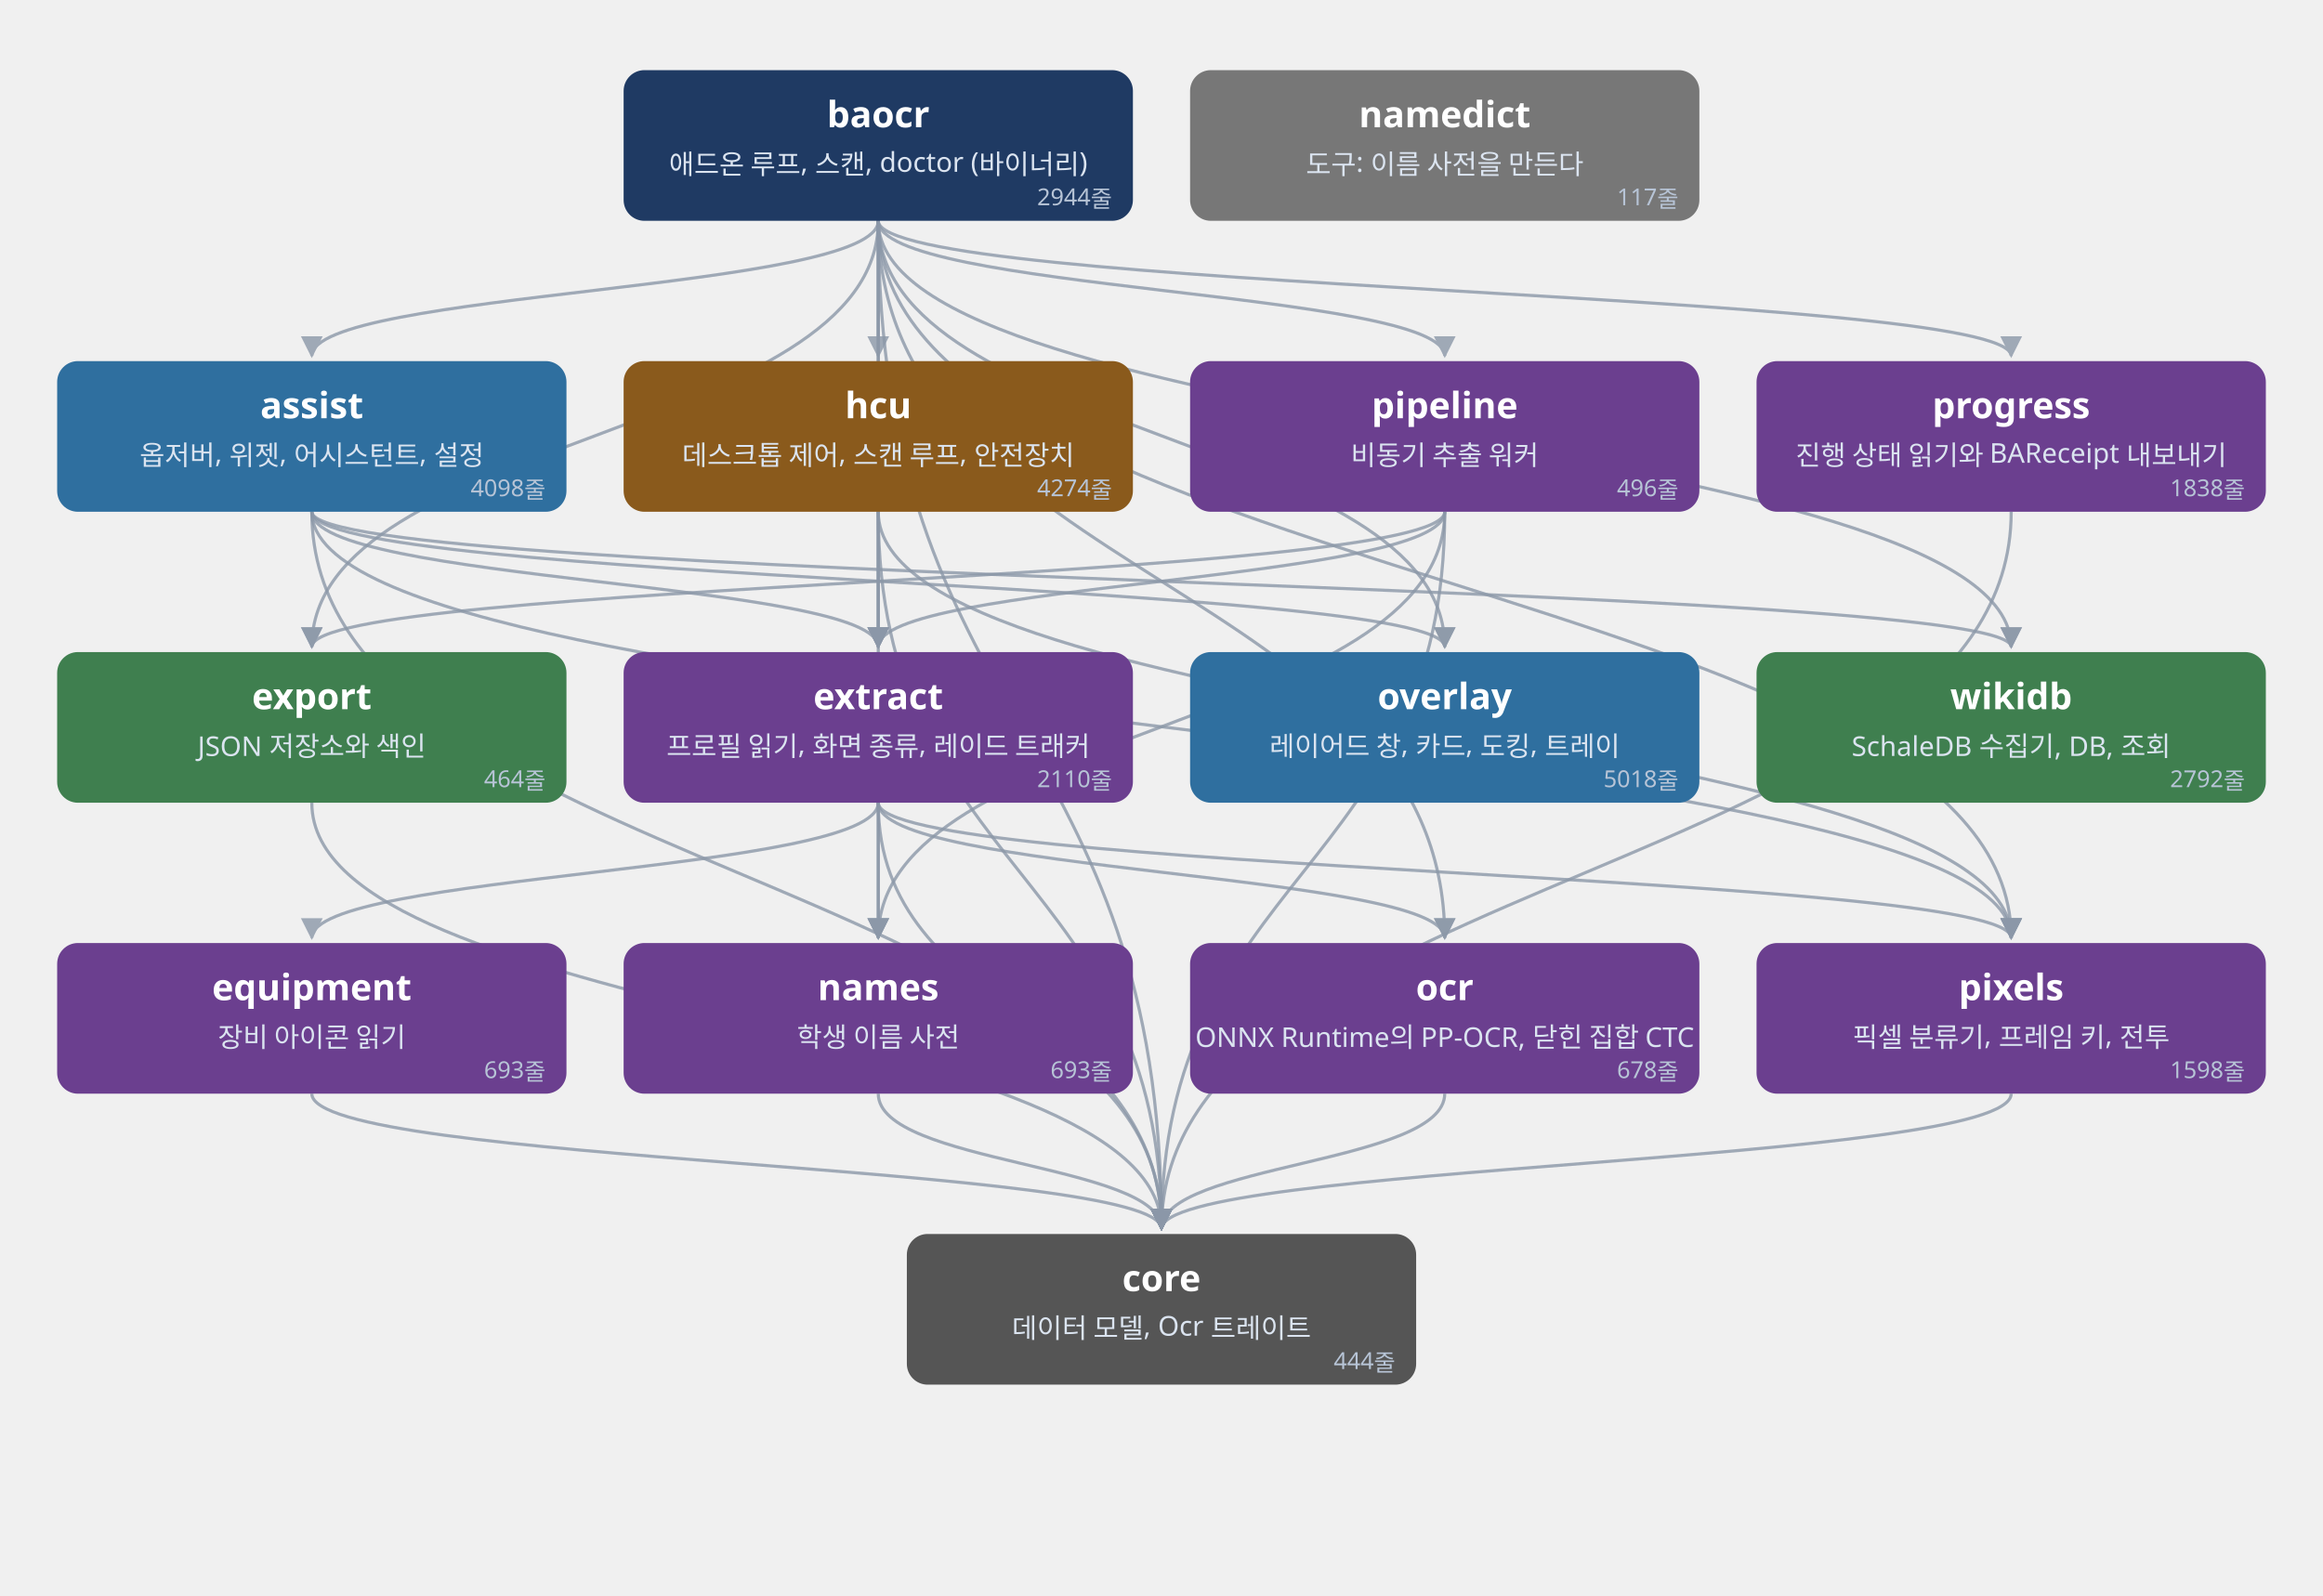
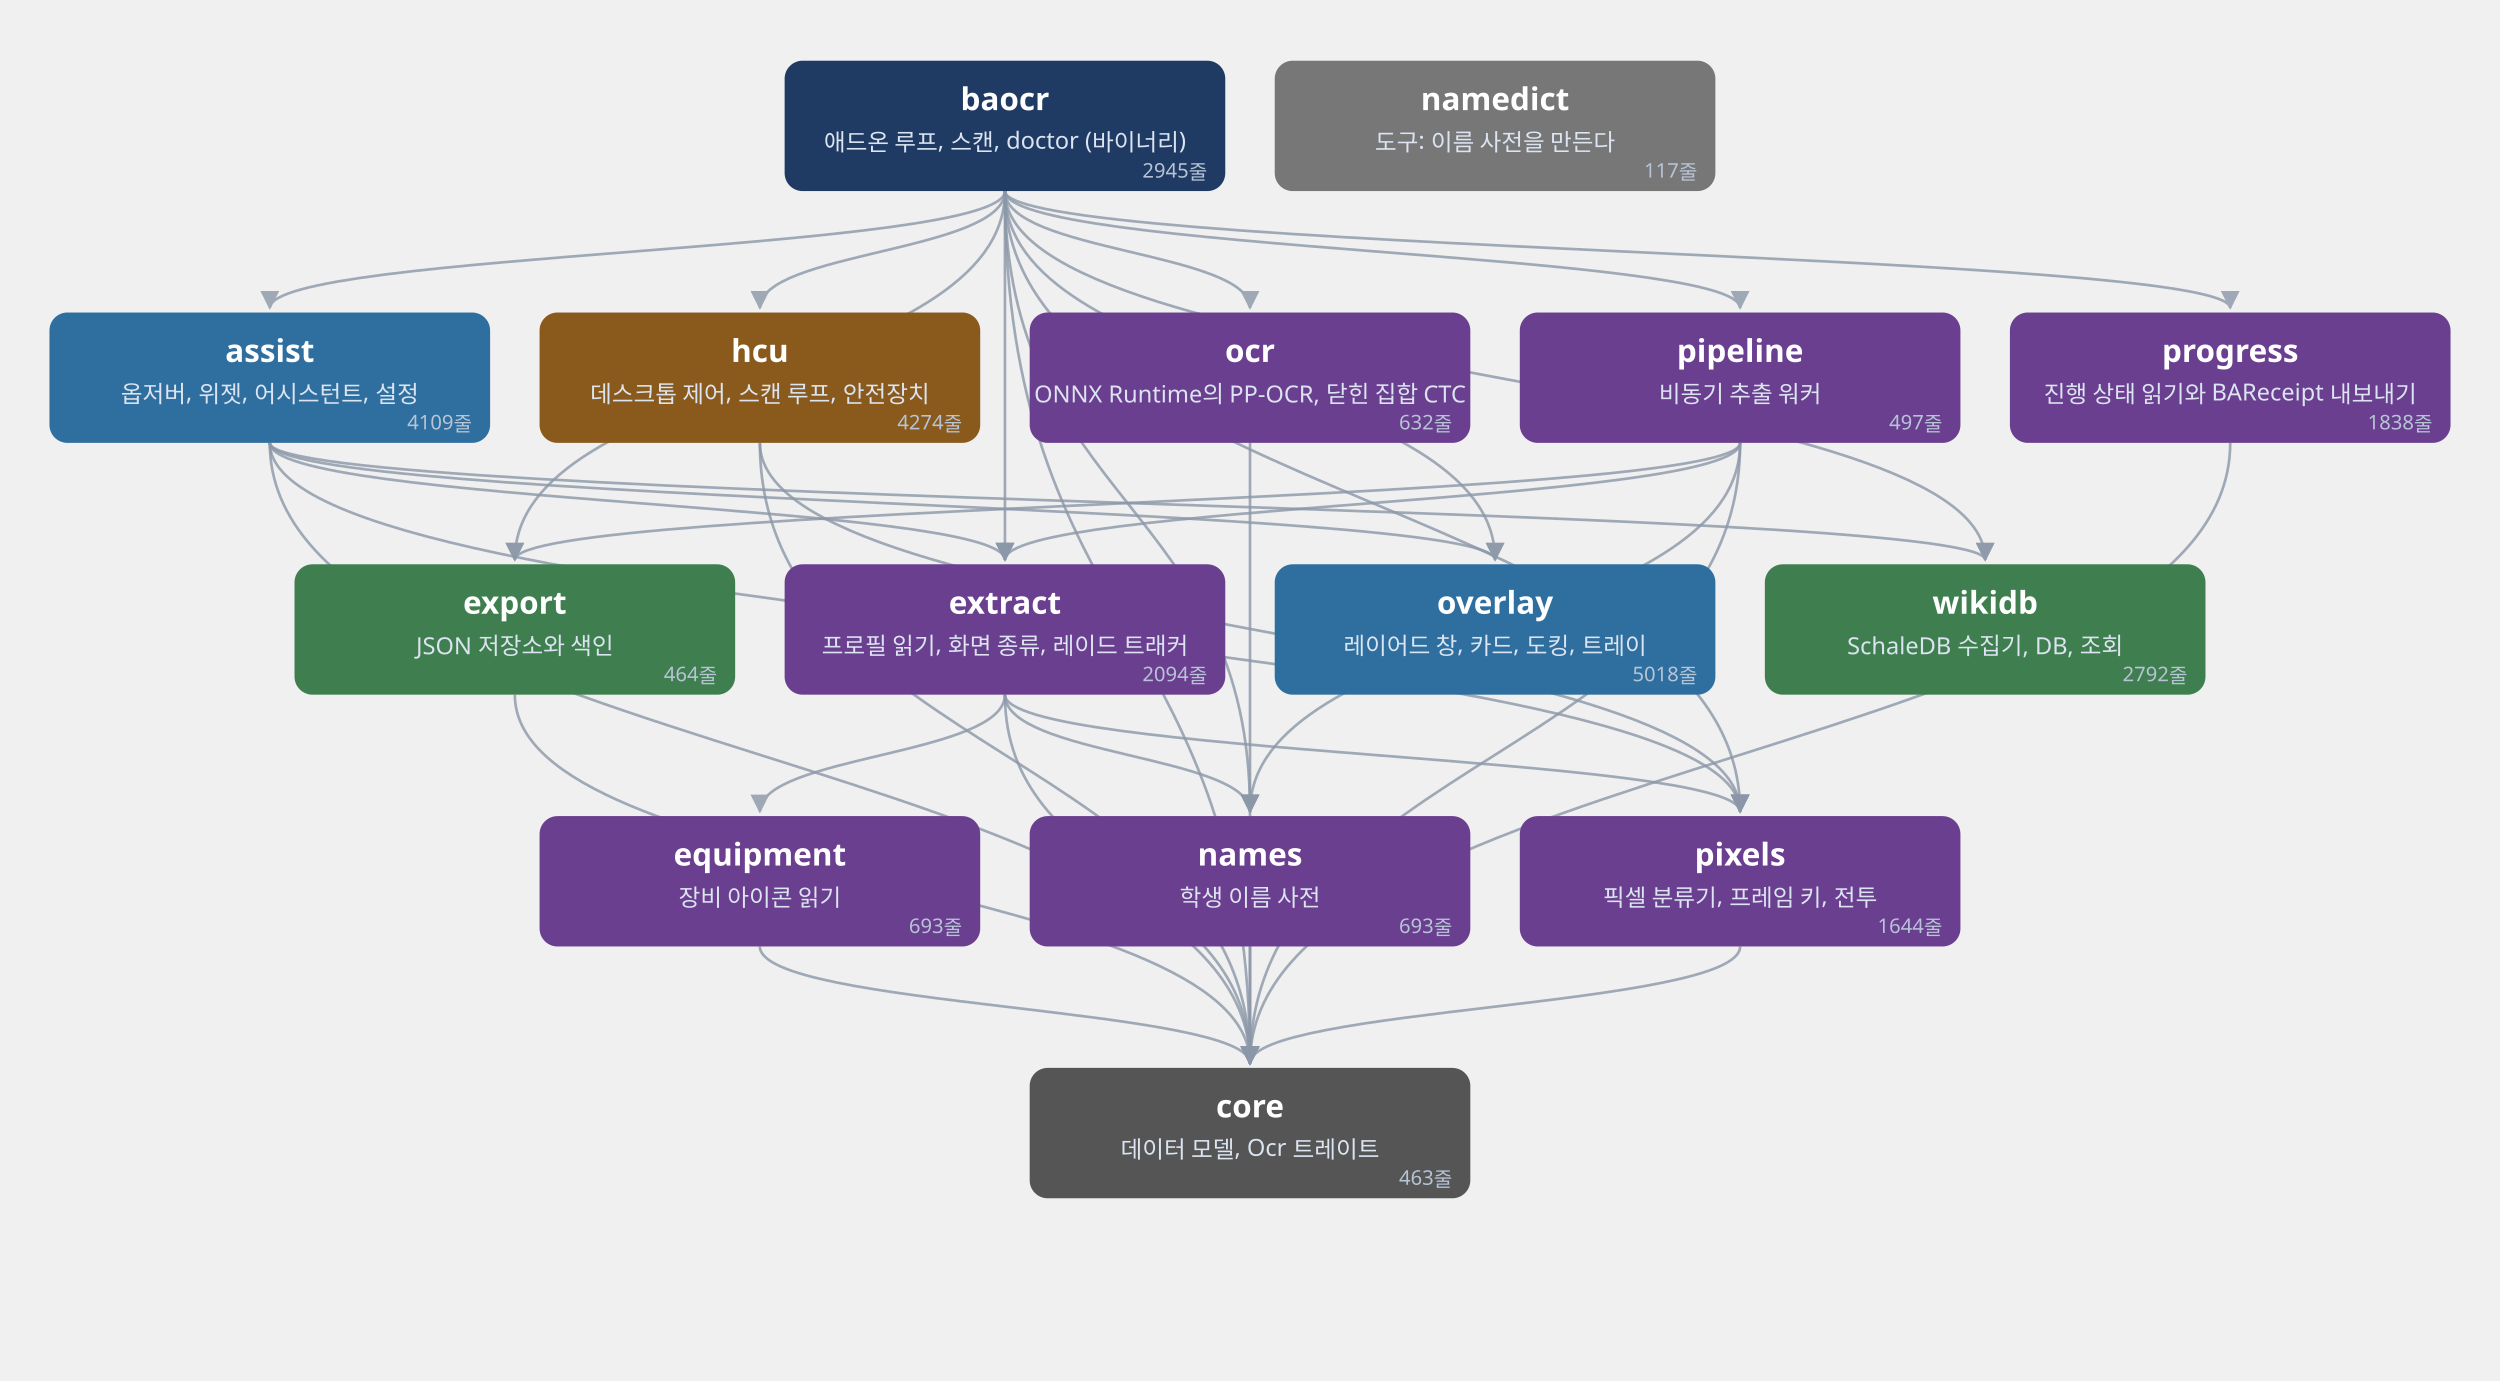
- <svg xmlns="http://www.w3.org/2000/svg" viewBox="0 0 894 614" role="img" aria-label="crate dependency graph" font-family="Pretendard, Segoe UI, sans-serif">
+ <svg xmlns="http://www.w3.org/2000/svg" viewBox="0 0 1112 614" role="img" aria-label="crate dependency graph" font-family="Pretendard, Segoe UI, sans-serif">
  <defs>
    <marker id="ah" viewBox="0 0 10 10" refX="9" refY="5" markerWidth="7" markerHeight="7" orient="auto-start-reverse">
      <path d="M0 0L10 5L0 10z" fill="#8b97a8" />
    </marker>
  </defs>
-   <path d="M338 85 C338 112 120 112 120 137" fill="none" stroke="#8b97a8" stroke-width="1.2" marker-end="url(#ah)" opacity="0.8" />
-   <path d="M338 85 C338 280 447 280 447 473" fill="none" stroke="#8b97a8" stroke-width="1.2" marker-end="url(#ah)" opacity="0.8" />
-   <path d="M338 85 C338 168 120 168 120 249" fill="none" stroke="#8b97a8" stroke-width="1.2" marker-end="url(#ah)" opacity="0.8" />
-   <path d="M338 85 C338 168 338 168 338 249" fill="none" stroke="#8b97a8" stroke-width="1.2" marker-end="url(#ah)" opacity="0.8" />
-   <path d="M338 85 C338 112 338 112 338 137" fill="none" stroke="#8b97a8" stroke-width="1.2" marker-end="url(#ah)" opacity="0.8" />
-   <path d="M338 85 C338 224 338 224 338 361" fill="none" stroke="#8b97a8" stroke-width="1.2" marker-end="url(#ah)" opacity="0.8" />
-   <path d="M338 85 C338 224 556 224 556 361" fill="none" stroke="#8b97a8" stroke-width="1.2" marker-end="url(#ah)" opacity="0.8" />
-   <path d="M338 85 C338 168 556 168 556 249" fill="none" stroke="#8b97a8" stroke-width="1.2" marker-end="url(#ah)" opacity="0.8" />
-   <path d="M338 85 C338 112 556 112 556 137" fill="none" stroke="#8b97a8" stroke-width="1.2" marker-end="url(#ah)" opacity="0.8" />
-   <path d="M338 85 C338 224 774 224 774 361" fill="none" stroke="#8b97a8" stroke-width="1.2" marker-end="url(#ah)" opacity="0.8" />
-   <path d="M338 85 C338 112 774 112 774 137" fill="none" stroke="#8b97a8" stroke-width="1.2" marker-end="url(#ah)" opacity="0.8" />
-   <path d="M338 85 C338 168 774 168 774 249" fill="none" stroke="#8b97a8" stroke-width="1.2" marker-end="url(#ah)" opacity="0.8" />
-   <path d="M120 197 C120 336 447 336 447 473" fill="none" stroke="#8b97a8" stroke-width="1.2" marker-end="url(#ah)" opacity="0.8" />
-   <path d="M120 197 C120 224 338 224 338 249" fill="none" stroke="#8b97a8" stroke-width="1.2" marker-end="url(#ah)" opacity="0.8" />
-   <path d="M120 197 C120 224 556 224 556 249" fill="none" stroke="#8b97a8" stroke-width="1.2" marker-end="url(#ah)" opacity="0.8" />
+   <path d="M447 85 C447 112 120 112 120 137" fill="none" stroke="#8b97a8" stroke-width="1.2" marker-end="url(#ah)" opacity="0.8" />
+   <path d="M447 85 C447 280 556 280 556 473" fill="none" stroke="#8b97a8" stroke-width="1.2" marker-end="url(#ah)" opacity="0.8" />
+   <path d="M447 85 C447 168 229 168 229 249" fill="none" stroke="#8b97a8" stroke-width="1.2" marker-end="url(#ah)" opacity="0.8" />
+   <path d="M447 85 C447 168 447 168 447 249" fill="none" stroke="#8b97a8" stroke-width="1.2" marker-end="url(#ah)" opacity="0.8" />
+   <path d="M447 85 C447 112 338 112 338 137" fill="none" stroke="#8b97a8" stroke-width="1.2" marker-end="url(#ah)" opacity="0.8" />
+   <path d="M447 85 C447 224 556 224 556 361" fill="none" stroke="#8b97a8" stroke-width="1.2" marker-end="url(#ah)" opacity="0.8" />
+   <path d="M447 85 C447 112 556 112 556 137" fill="none" stroke="#8b97a8" stroke-width="1.2" marker-end="url(#ah)" opacity="0.8" />
+   <path d="M447 85 C447 168 665 168 665 249" fill="none" stroke="#8b97a8" stroke-width="1.2" marker-end="url(#ah)" opacity="0.8" />
+   <path d="M447 85 C447 112 774 112 774 137" fill="none" stroke="#8b97a8" stroke-width="1.2" marker-end="url(#ah)" opacity="0.8" />
+   <path d="M447 85 C447 224 774 224 774 361" fill="none" stroke="#8b97a8" stroke-width="1.2" marker-end="url(#ah)" opacity="0.8" />
+   <path d="M447 85 C447 112 992 112 992 137" fill="none" stroke="#8b97a8" stroke-width="1.2" marker-end="url(#ah)" opacity="0.8" />
+   <path d="M447 85 C447 168 883 168 883 249" fill="none" stroke="#8b97a8" stroke-width="1.2" marker-end="url(#ah)" opacity="0.8" />
+   <path d="M120 197 C120 336 556 336 556 473" fill="none" stroke="#8b97a8" stroke-width="1.2" marker-end="url(#ah)" opacity="0.8" />
+   <path d="M120 197 C120 224 447 224 447 249" fill="none" stroke="#8b97a8" stroke-width="1.2" marker-end="url(#ah)" opacity="0.8" />
+   <path d="M120 197 C120 224 665 224 665 249" fill="none" stroke="#8b97a8" stroke-width="1.2" marker-end="url(#ah)" opacity="0.8" />
  <path d="M120 197 C120 280 774 280 774 361" fill="none" stroke="#8b97a8" stroke-width="1.2" marker-end="url(#ah)" opacity="0.8" />
-   <path d="M120 197 C120 224 774 224 774 249" fill="none" stroke="#8b97a8" stroke-width="1.2" marker-end="url(#ah)" opacity="0.8" />
-   <path d="M120 421 C120 448 447 448 447 473" fill="none" stroke="#8b97a8" stroke-width="1.2" marker-end="url(#ah)" opacity="0.8" />
-   <path d="M120 309 C120 392 447 392 447 473" fill="none" stroke="#8b97a8" stroke-width="1.2" marker-end="url(#ah)" opacity="0.8" />
-   <path d="M338 309 C338 392 447 392 447 473" fill="none" stroke="#8b97a8" stroke-width="1.2" marker-end="url(#ah)" opacity="0.8" />
-   <path d="M338 309 C338 336 120 336 120 361" fill="none" stroke="#8b97a8" stroke-width="1.2" marker-end="url(#ah)" opacity="0.8" />
-   <path d="M338 309 C338 336 338 336 338 361" fill="none" stroke="#8b97a8" stroke-width="1.2" marker-end="url(#ah)" opacity="0.8" />
-   <path d="M338 309 C338 336 556 336 556 361" fill="none" stroke="#8b97a8" stroke-width="1.2" marker-end="url(#ah)" opacity="0.8" />
-   <path d="M338 309 C338 336 774 336 774 361" fill="none" stroke="#8b97a8" stroke-width="1.2" marker-end="url(#ah)" opacity="0.8" />
-   <path d="M338 197 C338 336 447 336 447 473" fill="none" stroke="#8b97a8" stroke-width="1.2" marker-end="url(#ah)" opacity="0.8" />
-   <path d="M338 197 C338 224 338 224 338 249" fill="none" stroke="#8b97a8" stroke-width="1.2" marker-end="url(#ah)" opacity="0.8" />
+   <path d="M120 197 C120 224 883 224 883 249" fill="none" stroke="#8b97a8" stroke-width="1.2" marker-end="url(#ah)" opacity="0.8" />
+   <path d="M338 421 C338 448 556 448 556 473" fill="none" stroke="#8b97a8" stroke-width="1.2" marker-end="url(#ah)" opacity="0.8" />
+   <path d="M229 309 C229 392 556 392 556 473" fill="none" stroke="#8b97a8" stroke-width="1.2" marker-end="url(#ah)" opacity="0.8" />
+   <path d="M447 309 C447 392 556 392 556 473" fill="none" stroke="#8b97a8" stroke-width="1.2" marker-end="url(#ah)" opacity="0.8" />
+   <path d="M447 309 C447 336 338 336 338 361" fill="none" stroke="#8b97a8" stroke-width="1.2" marker-end="url(#ah)" opacity="0.8" />
+   <path d="M447 309 C447 336 556 336 556 361" fill="none" stroke="#8b97a8" stroke-width="1.2" marker-end="url(#ah)" opacity="0.8" />
+   <path d="M447 309 C447 336 774 336 774 361" fill="none" stroke="#8b97a8" stroke-width="1.2" marker-end="url(#ah)" opacity="0.8" />
+   <path d="M338 197 C338 336 556 336 556 473" fill="none" stroke="#8b97a8" stroke-width="1.2" marker-end="url(#ah)" opacity="0.8" />
  <path d="M338 197 C338 280 774 280 774 361" fill="none" stroke="#8b97a8" stroke-width="1.2" marker-end="url(#ah)" opacity="0.8" />
-   <path d="M338 421 C338 448 447 448 447 473" fill="none" stroke="#8b97a8" stroke-width="1.2" marker-end="url(#ah)" opacity="0.8" />
-   <path d="M556 421 C556 448 447 448 447 473" fill="none" stroke="#8b97a8" stroke-width="1.2" marker-end="url(#ah)" opacity="0.8" />
-   <path d="M556 197 C556 336 447 336 447 473" fill="none" stroke="#8b97a8" stroke-width="1.2" marker-end="url(#ah)" opacity="0.8" />
-   <path d="M556 197 C556 224 120 224 120 249" fill="none" stroke="#8b97a8" stroke-width="1.2" marker-end="url(#ah)" opacity="0.8" />
-   <path d="M556 197 C556 224 338 224 338 249" fill="none" stroke="#8b97a8" stroke-width="1.2" marker-end="url(#ah)" opacity="0.8" />
-   <path d="M556 197 C556 280 338 280 338 361" fill="none" stroke="#8b97a8" stroke-width="1.2" marker-end="url(#ah)" opacity="0.8" />
-   <path d="M774 421 C774 448 447 448 447 473" fill="none" stroke="#8b97a8" stroke-width="1.2" marker-end="url(#ah)" opacity="0.8" />
-   <path d="M774 197 C774 336 447 336 447 473" fill="none" stroke="#8b97a8" stroke-width="1.2" marker-end="url(#ah)" opacity="0.8" />
+   <path d="M556 421 C556 448 556 448 556 473" fill="none" stroke="#8b97a8" stroke-width="1.2" marker-end="url(#ah)" opacity="0.8" />
+   <path d="M556 197 C556 336 556 336 556 473" fill="none" stroke="#8b97a8" stroke-width="1.2" marker-end="url(#ah)" opacity="0.8" />
+   <path d="M774 197 C774 336 556 336 556 473" fill="none" stroke="#8b97a8" stroke-width="1.2" marker-end="url(#ah)" opacity="0.8" />
+   <path d="M774 197 C774 224 229 224 229 249" fill="none" stroke="#8b97a8" stroke-width="1.2" marker-end="url(#ah)" opacity="0.8" />
+   <path d="M774 197 C774 224 447 224 447 249" fill="none" stroke="#8b97a8" stroke-width="1.2" marker-end="url(#ah)" opacity="0.8" />
+   <path d="M774 197 C774 280 556 280 556 361" fill="none" stroke="#8b97a8" stroke-width="1.2" marker-end="url(#ah)" opacity="0.8" />
+   <path d="M774 421 C774 448 556 448 556 473" fill="none" stroke="#8b97a8" stroke-width="1.2" marker-end="url(#ah)" opacity="0.8" />
+   <path d="M992 197 C992 336 556 336 556 473" fill="none" stroke="#8b97a8" stroke-width="1.2" marker-end="url(#ah)" opacity="0.8" />
  <g>
-     <rect x="240" y="27" width="196" height="58" rx="8" fill="#1f3a63" />
-     <text x="338" y="49" fill="#fff" font-size="14" font-weight="700" text-anchor="middle">baocr</text>
-     <text x="338" y="67" fill="#dbe4f0" font-size="10.5" text-anchor="middle">애드온 루프, 스캔, doctor (바이너리)</text>
-     <text x="428" y="79" fill="#b7c4d6" font-size="9" text-anchor="end">2944줄</text>
+     <rect x="349" y="27" width="196" height="58" rx="8" fill="#1f3a63" />
+     <text x="447" y="49" fill="#fff" font-size="14" font-weight="700" text-anchor="middle">baocr</text>
+     <text x="447" y="67" fill="#dbe4f0" font-size="10.5" text-anchor="middle">애드온 루프, 스캔, doctor (바이너리)</text>
+     <text x="537" y="79" fill="#b7c4d6" font-size="9" text-anchor="end">2945줄</text>
  </g>
  <g>
-     <rect x="458" y="27" width="196" height="58" rx="8" fill="#777777" />
-     <text x="556" y="49" fill="#fff" font-size="14" font-weight="700" text-anchor="middle">namedict</text>
-     <text x="556" y="67" fill="#dbe4f0" font-size="10.5" text-anchor="middle">도구: 이름 사전을 만든다</text>
-     <text x="646" y="79" fill="#b7c4d6" font-size="9" text-anchor="end">117줄</text>
+     <rect x="567" y="27" width="196" height="58" rx="8" fill="#777777" />
+     <text x="665" y="49" fill="#fff" font-size="14" font-weight="700" text-anchor="middle">namedict</text>
+     <text x="665" y="67" fill="#dbe4f0" font-size="10.5" text-anchor="middle">도구: 이름 사전을 만든다</text>
+     <text x="755" y="79" fill="#b7c4d6" font-size="9" text-anchor="end">117줄</text>
  </g>
  <g>
    <rect x="22" y="139" width="196" height="58" rx="8" fill="#2f6f9f" />
    <text x="120" y="161" fill="#fff" font-size="14" font-weight="700" text-anchor="middle">assist</text>
    <text x="120" y="179" fill="#dbe4f0" font-size="10.5" text-anchor="middle">옵저버, 위젯, 어시스턴트, 설정</text>
-     <text x="210" y="191" fill="#b7c4d6" font-size="9" text-anchor="end">4098줄</text>
+     <text x="210" y="191" fill="#b7c4d6" font-size="9" text-anchor="end">4109줄</text>
  </g>
  <g>
    <rect x="240" y="139" width="196" height="58" rx="8" fill="#8a5a1c" />
    <text x="338" y="161" fill="#fff" font-size="14" font-weight="700" text-anchor="middle">hcu</text>
    <text x="338" y="179" fill="#dbe4f0" font-size="10.5" text-anchor="middle">데스크톱 제어, 스캔 루프, 안전장치</text>
    <text x="428" y="191" fill="#b7c4d6" font-size="9" text-anchor="end">4274줄</text>
  </g>
  <g>
    <rect x="458" y="139" width="196" height="58" rx="8" fill="#6b3f8f" />
-     <text x="556" y="161" fill="#fff" font-size="14" font-weight="700" text-anchor="middle">pipeline</text>
-     <text x="556" y="179" fill="#dbe4f0" font-size="10.5" text-anchor="middle">비동기 추출 워커</text>
-     <text x="646" y="191" fill="#b7c4d6" font-size="9" text-anchor="end">496줄</text>
+     <text x="556" y="161" fill="#fff" font-size="14" font-weight="700" text-anchor="middle">ocr</text>
+     <text x="556" y="179" fill="#dbe4f0" font-size="10.5" text-anchor="middle">ONNX Runtime의 PP-OCR, 닫힌 집합 CTC</text>
+     <text x="646" y="191" fill="#b7c4d6" font-size="9" text-anchor="end">632줄</text>
  </g>
  <g>
    <rect x="676" y="139" width="196" height="58" rx="8" fill="#6b3f8f" />
-     <text x="774" y="161" fill="#fff" font-size="14" font-weight="700" text-anchor="middle">progress</text>
-     <text x="774" y="179" fill="#dbe4f0" font-size="10.5" text-anchor="middle">진행 상태 읽기와 BAReceipt 내보내기</text>
-     <text x="864" y="191" fill="#b7c4d6" font-size="9" text-anchor="end">1838줄</text>
+     <text x="774" y="161" fill="#fff" font-size="14" font-weight="700" text-anchor="middle">pipeline</text>
+     <text x="774" y="179" fill="#dbe4f0" font-size="10.5" text-anchor="middle">비동기 추출 워커</text>
+     <text x="864" y="191" fill="#b7c4d6" font-size="9" text-anchor="end">497줄</text>
  </g>
  <g>
-     <rect x="22" y="251" width="196" height="58" rx="8" fill="#3f7f4f" />
-     <text x="120" y="273" fill="#fff" font-size="14" font-weight="700" text-anchor="middle">export</text>
-     <text x="120" y="291" fill="#dbe4f0" font-size="10.5" text-anchor="middle">JSON 저장소와 색인</text>
-     <text x="210" y="303" fill="#b7c4d6" font-size="9" text-anchor="end">464줄</text>
+     <rect x="894" y="139" width="196" height="58" rx="8" fill="#6b3f8f" />
+     <text x="992" y="161" fill="#fff" font-size="14" font-weight="700" text-anchor="middle">progress</text>
+     <text x="992" y="179" fill="#dbe4f0" font-size="10.5" text-anchor="middle">진행 상태 읽기와 BAReceipt 내보내기</text>
+     <text x="1082" y="191" fill="#b7c4d6" font-size="9" text-anchor="end">1838줄</text>
  </g>
  <g>
-     <rect x="240" y="251" width="196" height="58" rx="8" fill="#6b3f8f" />
-     <text x="338" y="273" fill="#fff" font-size="14" font-weight="700" text-anchor="middle">extract</text>
-     <text x="338" y="291" fill="#dbe4f0" font-size="10.5" text-anchor="middle">프로필 읽기, 화면 종류, 레이드 트래커</text>
-     <text x="428" y="303" fill="#b7c4d6" font-size="9" text-anchor="end">2110줄</text>
+     <rect x="131" y="251" width="196" height="58" rx="8" fill="#3f7f4f" />
+     <text x="229" y="273" fill="#fff" font-size="14" font-weight="700" text-anchor="middle">export</text>
+     <text x="229" y="291" fill="#dbe4f0" font-size="10.5" text-anchor="middle">JSON 저장소와 색인</text>
+     <text x="319" y="303" fill="#b7c4d6" font-size="9" text-anchor="end">464줄</text>
  </g>
  <g>
-     <rect x="458" y="251" width="196" height="58" rx="8" fill="#2f6f9f" />
-     <text x="556" y="273" fill="#fff" font-size="14" font-weight="700" text-anchor="middle">overlay</text>
-     <text x="556" y="291" fill="#dbe4f0" font-size="10.5" text-anchor="middle">레이어드 창, 카드, 도킹, 트레이</text>
-     <text x="646" y="303" fill="#b7c4d6" font-size="9" text-anchor="end">5018줄</text>
+     <rect x="349" y="251" width="196" height="58" rx="8" fill="#6b3f8f" />
+     <text x="447" y="273" fill="#fff" font-size="14" font-weight="700" text-anchor="middle">extract</text>
+     <text x="447" y="291" fill="#dbe4f0" font-size="10.5" text-anchor="middle">프로필 읽기, 화면 종류, 레이드 트래커</text>
+     <text x="537" y="303" fill="#b7c4d6" font-size="9" text-anchor="end">2094줄</text>
  </g>
  <g>
-     <rect x="676" y="251" width="196" height="58" rx="8" fill="#3f7f4f" />
-     <text x="774" y="273" fill="#fff" font-size="14" font-weight="700" text-anchor="middle">wikidb</text>
-     <text x="774" y="291" fill="#dbe4f0" font-size="10.5" text-anchor="middle">SchaleDB 수집기, DB, 조회</text>
-     <text x="864" y="303" fill="#b7c4d6" font-size="9" text-anchor="end">2792줄</text>
+     <rect x="567" y="251" width="196" height="58" rx="8" fill="#2f6f9f" />
+     <text x="665" y="273" fill="#fff" font-size="14" font-weight="700" text-anchor="middle">overlay</text>
+     <text x="665" y="291" fill="#dbe4f0" font-size="10.5" text-anchor="middle">레이어드 창, 카드, 도킹, 트레이</text>
+     <text x="755" y="303" fill="#b7c4d6" font-size="9" text-anchor="end">5018줄</text>
  </g>
  <g>
-     <rect x="22" y="363" width="196" height="58" rx="8" fill="#6b3f8f" />
-     <text x="120" y="385" fill="#fff" font-size="14" font-weight="700" text-anchor="middle">equipment</text>
-     <text x="120" y="403" fill="#dbe4f0" font-size="10.5" text-anchor="middle">장비 아이콘 읽기</text>
-     <text x="210" y="415" fill="#b7c4d6" font-size="9" text-anchor="end">693줄</text>
+     <rect x="785" y="251" width="196" height="58" rx="8" fill="#3f7f4f" />
+     <text x="883" y="273" fill="#fff" font-size="14" font-weight="700" text-anchor="middle">wikidb</text>
+     <text x="883" y="291" fill="#dbe4f0" font-size="10.5" text-anchor="middle">SchaleDB 수집기, DB, 조회</text>
+     <text x="973" y="303" fill="#b7c4d6" font-size="9" text-anchor="end">2792줄</text>
  </g>
  <g>
    <rect x="240" y="363" width="196" height="58" rx="8" fill="#6b3f8f" />
-     <text x="338" y="385" fill="#fff" font-size="14" font-weight="700" text-anchor="middle">names</text>
-     <text x="338" y="403" fill="#dbe4f0" font-size="10.5" text-anchor="middle">학생 이름 사전</text>
+     <text x="338" y="385" fill="#fff" font-size="14" font-weight="700" text-anchor="middle">equipment</text>
+     <text x="338" y="403" fill="#dbe4f0" font-size="10.5" text-anchor="middle">장비 아이콘 읽기</text>
    <text x="428" y="415" fill="#b7c4d6" font-size="9" text-anchor="end">693줄</text>
  </g>
  <g>
    <rect x="458" y="363" width="196" height="58" rx="8" fill="#6b3f8f" />
-     <text x="556" y="385" fill="#fff" font-size="14" font-weight="700" text-anchor="middle">ocr</text>
-     <text x="556" y="403" fill="#dbe4f0" font-size="10.5" text-anchor="middle">ONNX Runtime의 PP-OCR, 닫힌 집합 CTC</text>
-     <text x="646" y="415" fill="#b7c4d6" font-size="9" text-anchor="end">678줄</text>
+     <text x="556" y="385" fill="#fff" font-size="14" font-weight="700" text-anchor="middle">names</text>
+     <text x="556" y="403" fill="#dbe4f0" font-size="10.5" text-anchor="middle">학생 이름 사전</text>
+     <text x="646" y="415" fill="#b7c4d6" font-size="9" text-anchor="end">693줄</text>
  </g>
  <g>
    <rect x="676" y="363" width="196" height="58" rx="8" fill="#6b3f8f" />
    <text x="774" y="385" fill="#fff" font-size="14" font-weight="700" text-anchor="middle">pixels</text>
    <text x="774" y="403" fill="#dbe4f0" font-size="10.5" text-anchor="middle">픽셀 분류기, 프레임 키, 전투</text>
-     <text x="864" y="415" fill="#b7c4d6" font-size="9" text-anchor="end">1598줄</text>
+     <text x="864" y="415" fill="#b7c4d6" font-size="9" text-anchor="end">1644줄</text>
  </g>
  <g>
-     <rect x="349" y="475" width="196" height="58" rx="8" fill="#555555" />
-     <text x="447" y="497" fill="#fff" font-size="14" font-weight="700" text-anchor="middle">core</text>
-     <text x="447" y="515" fill="#dbe4f0" font-size="10.5" text-anchor="middle">데이터 모델, Ocr 트레이트</text>
-     <text x="537" y="527" fill="#b7c4d6" font-size="9" text-anchor="end">444줄</text>
+     <rect x="458" y="475" width="196" height="58" rx="8" fill="#555555" />
+     <text x="556" y="497" fill="#fff" font-size="14" font-weight="700" text-anchor="middle">core</text>
+     <text x="556" y="515" fill="#dbe4f0" font-size="10.5" text-anchor="middle">데이터 모델, Ocr 트레이트</text>
+     <text x="646" y="527" fill="#b7c4d6" font-size="9" text-anchor="end">463줄</text>
  </g>
</svg>
